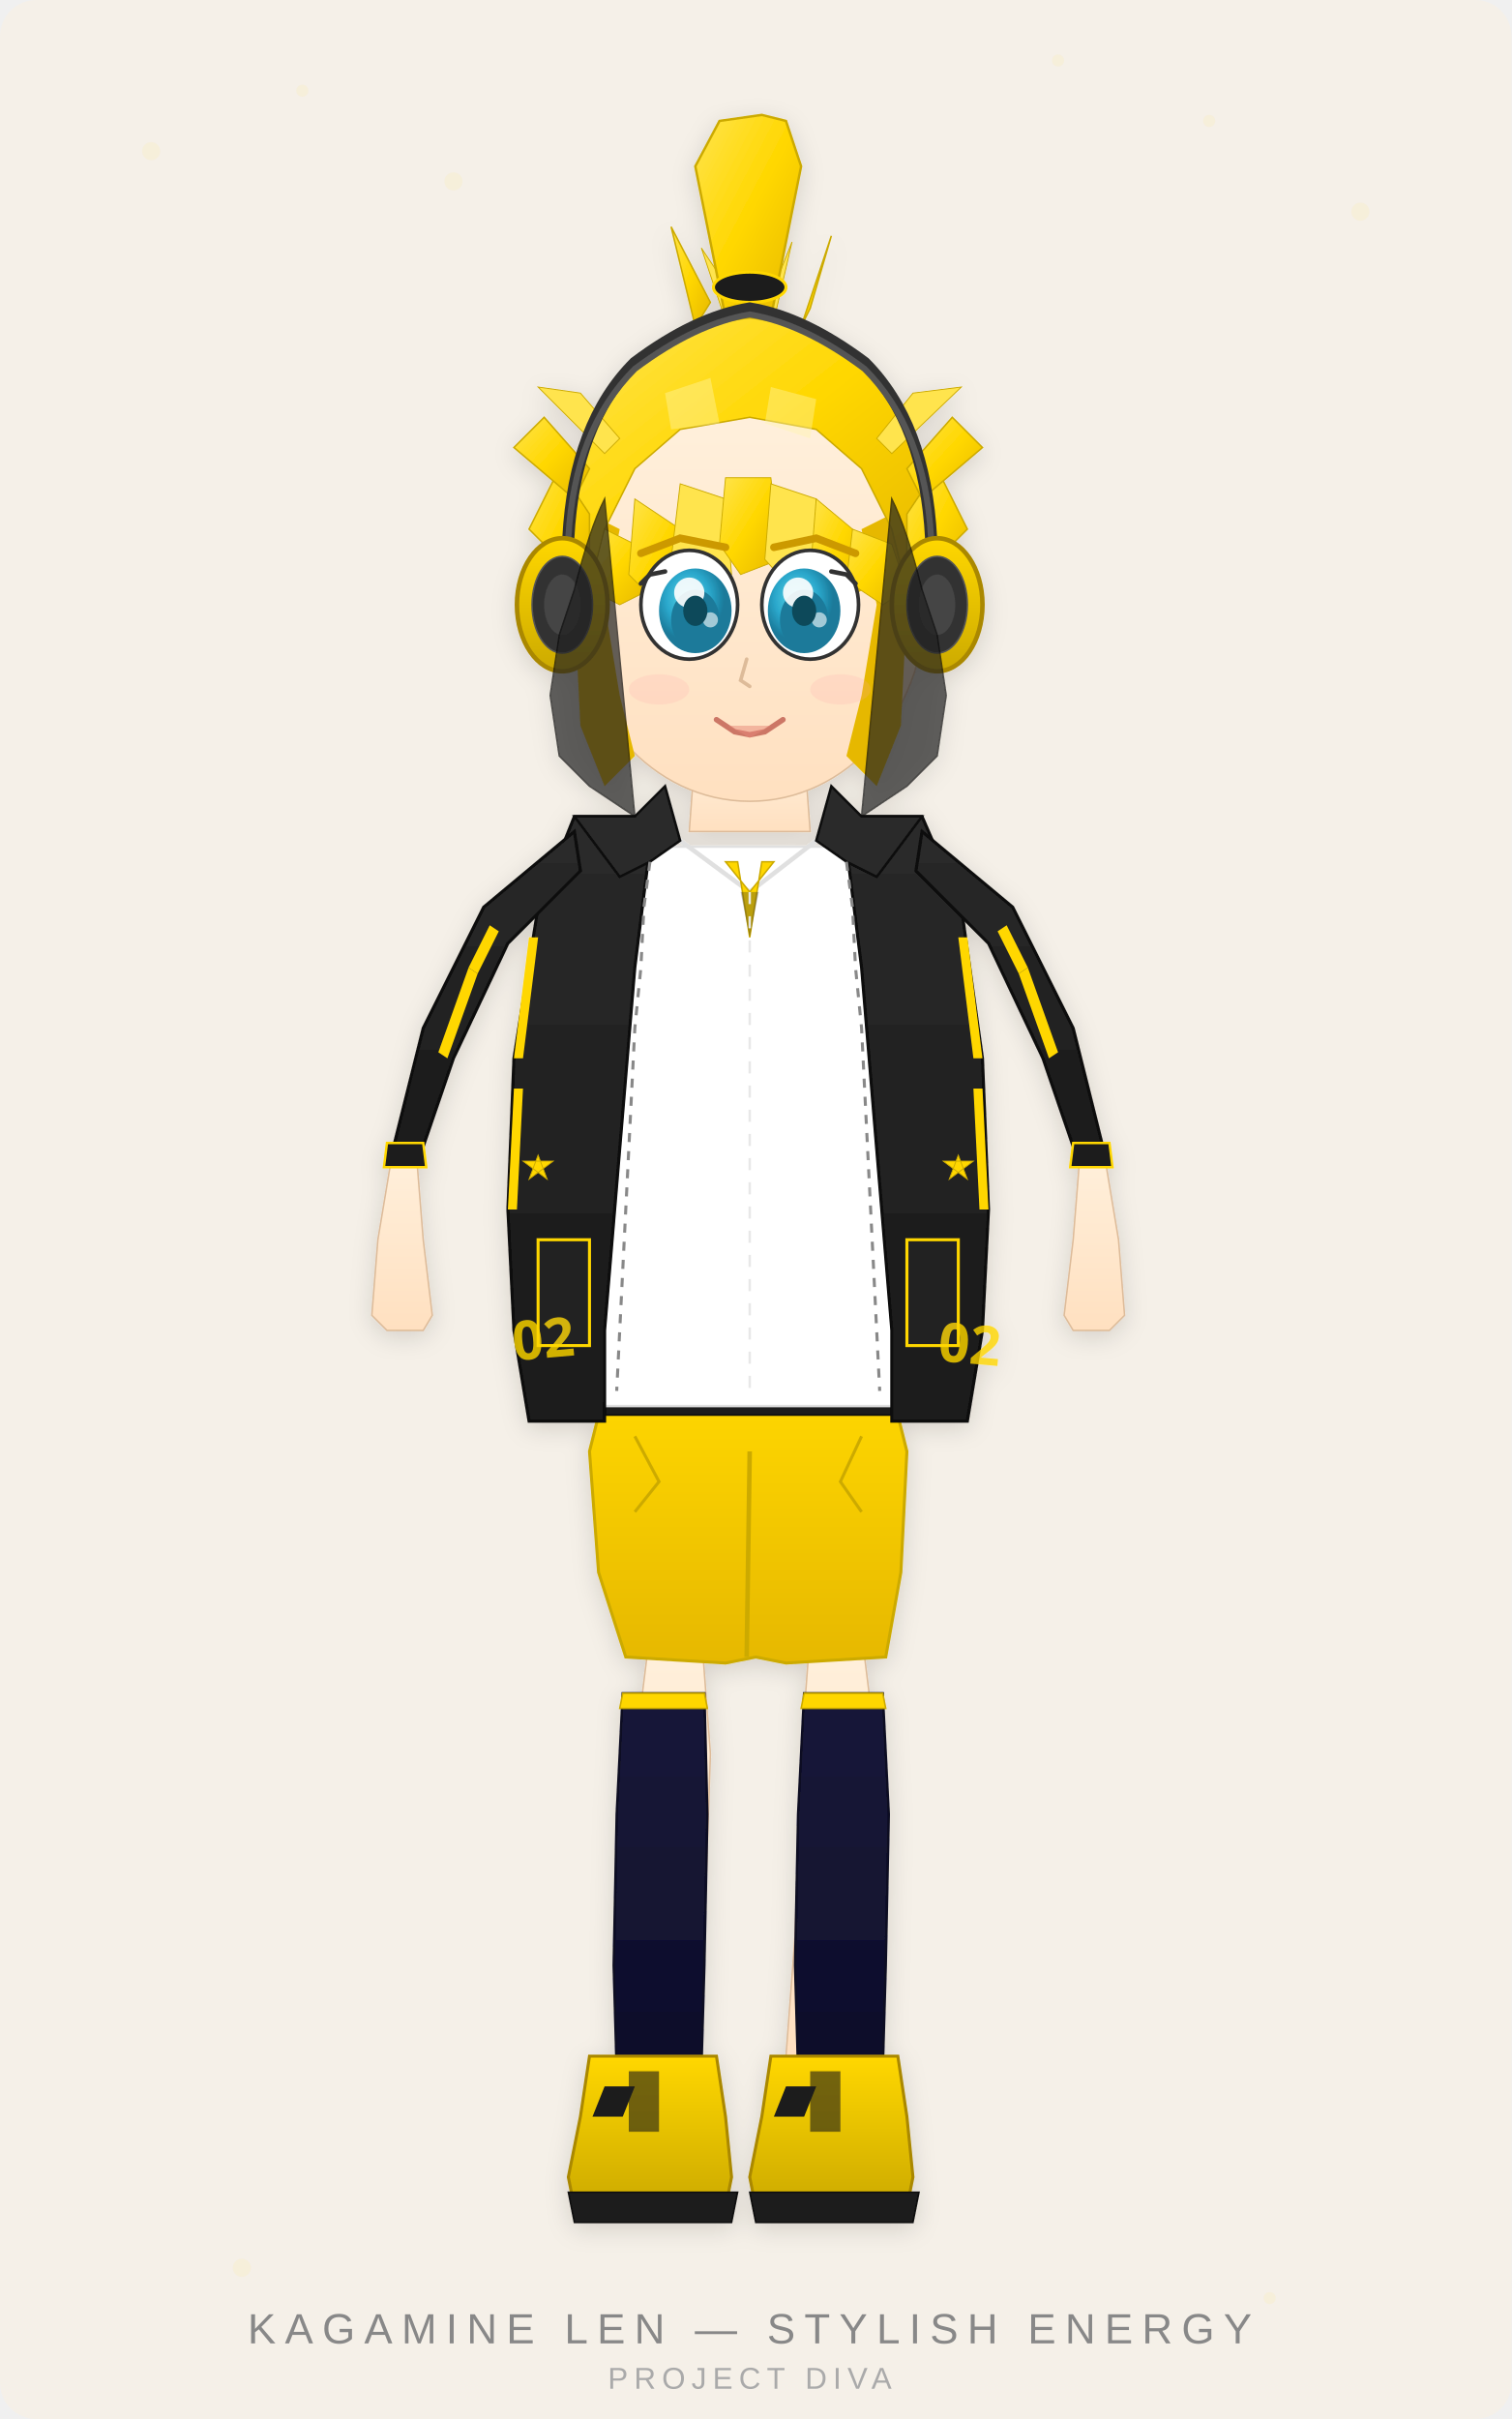
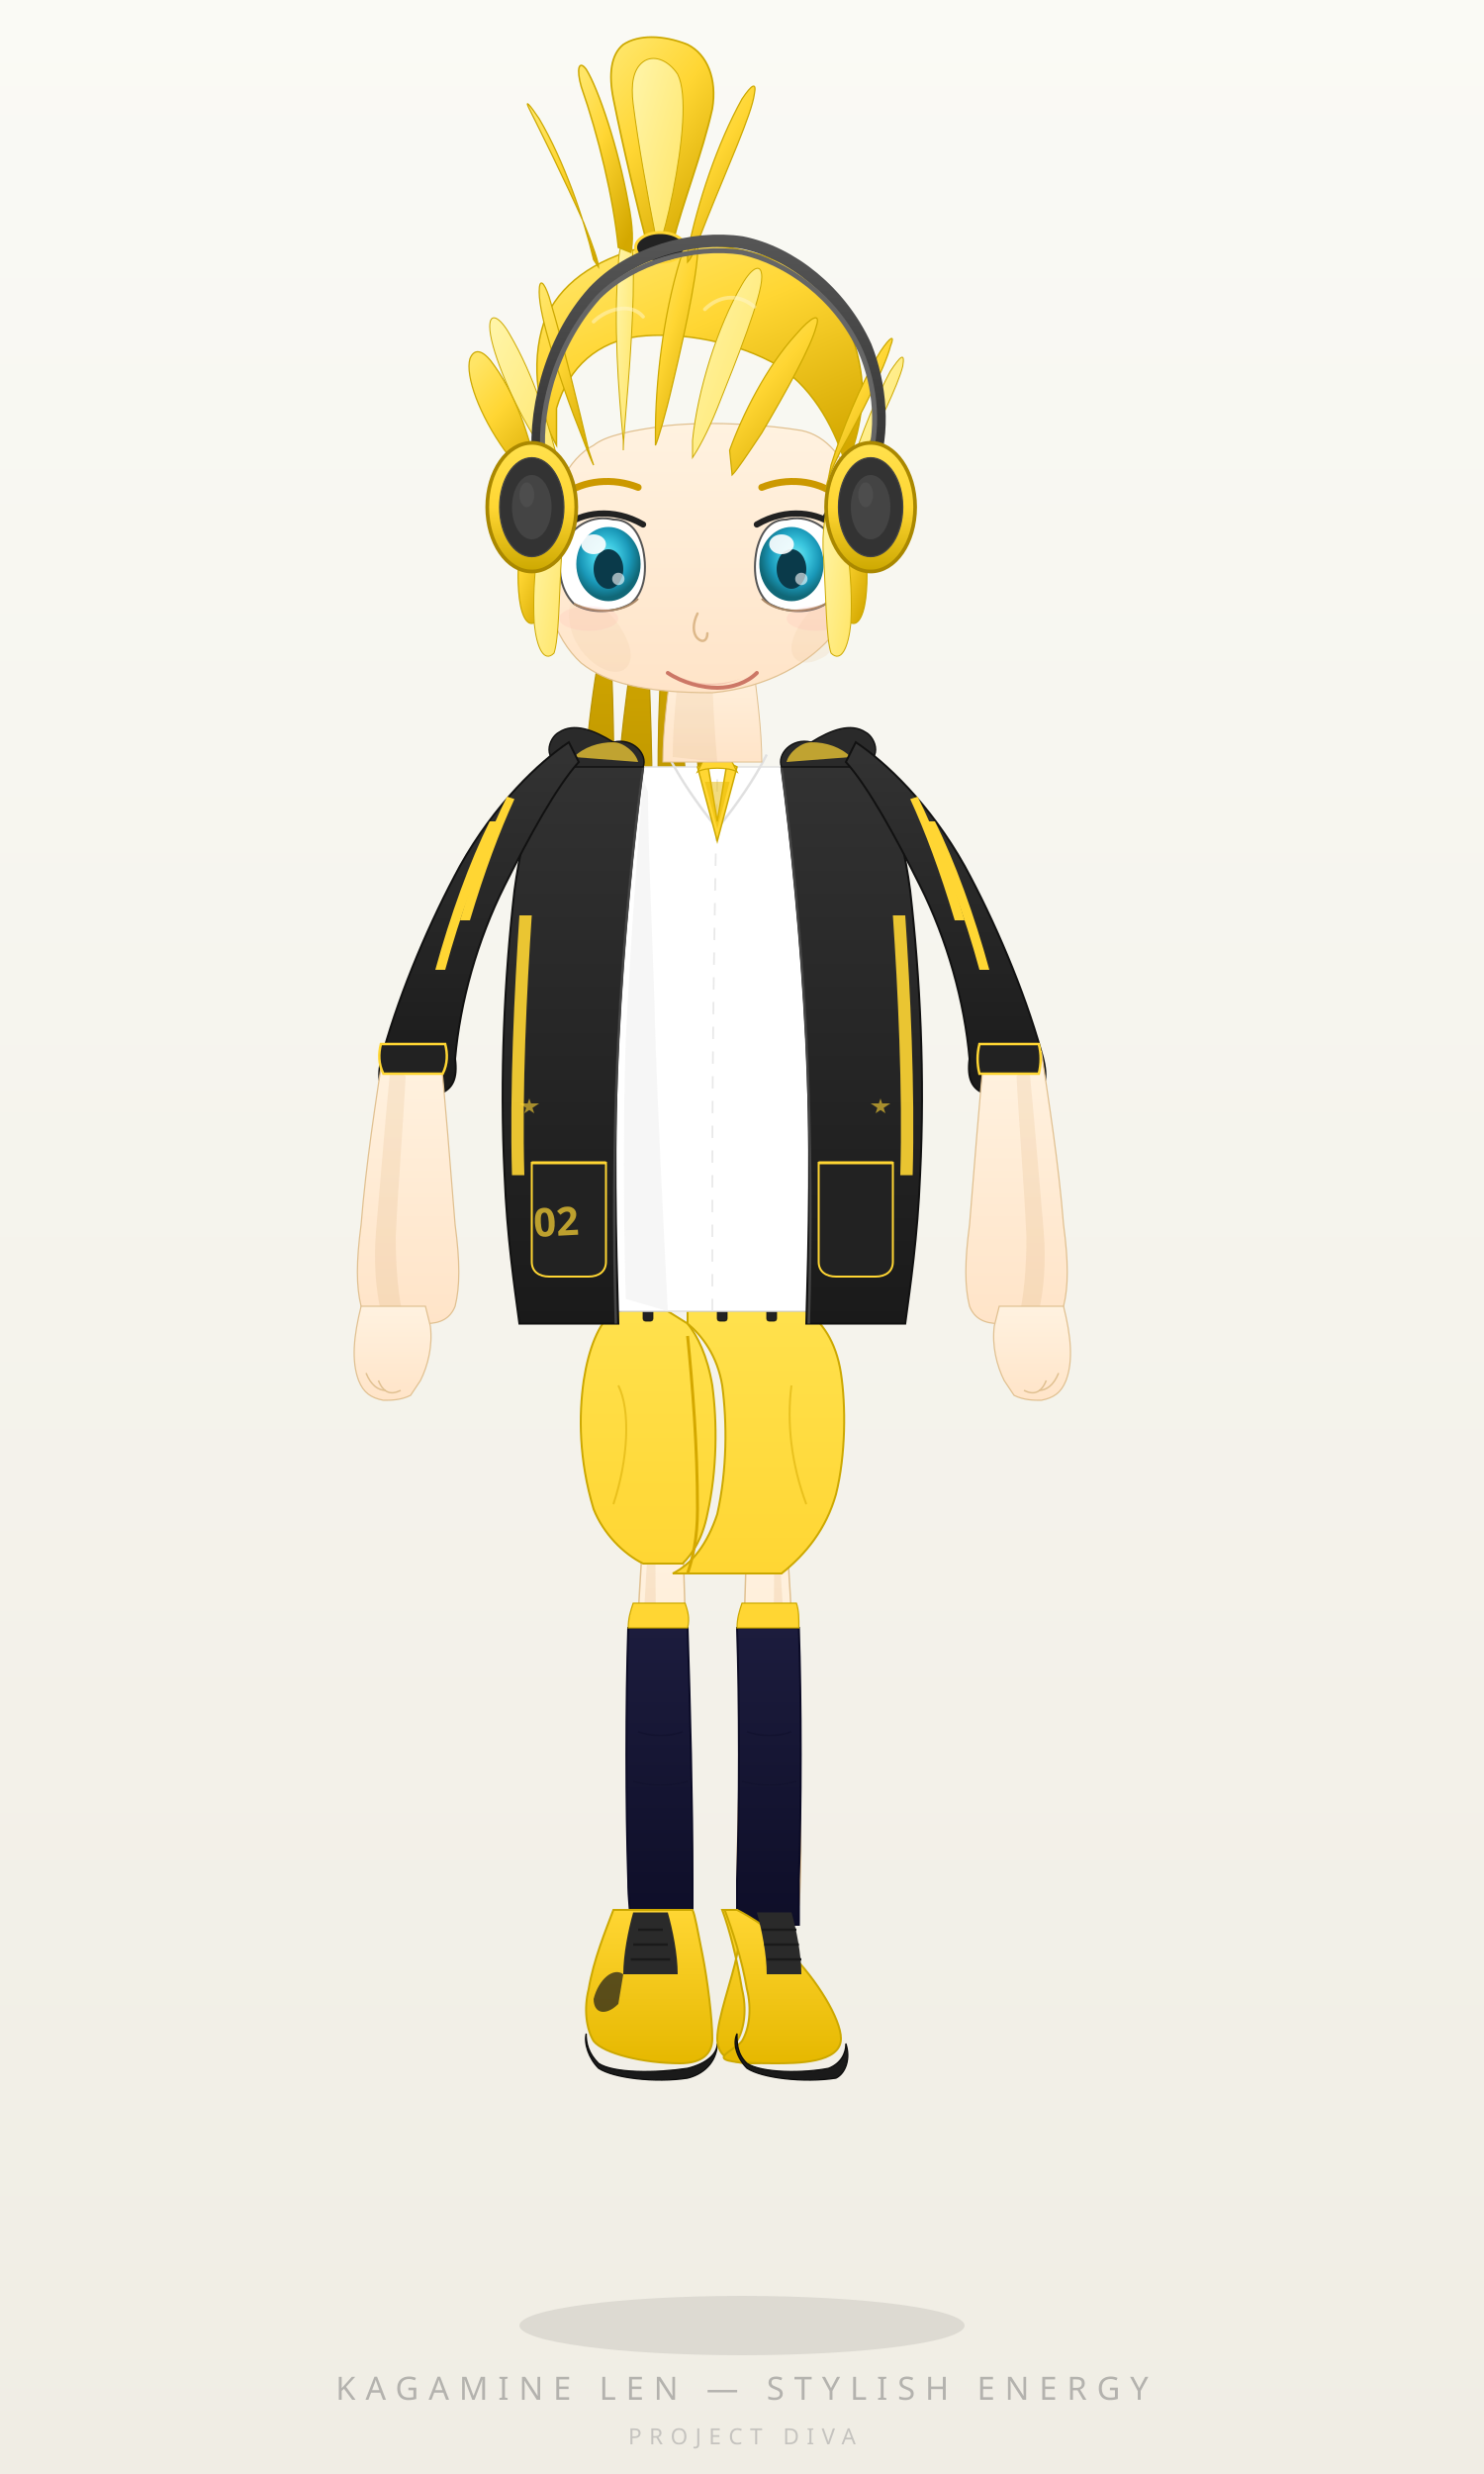
- <svg xmlns="http://www.w3.org/2000/svg" viewBox="0 0 500 800" width="500" height="800">
+ <svg xmlns="http://www.w3.org/2000/svg" viewBox="0 0 600 1000" width="600" height="1000">
  <defs>
-     <linearGradient id="hairGrad" x1="0" y1="0" x2="1" y2="1">
-       <stop offset="0%" stop-color="#FFE44D" />
-       <stop offset="50%" stop-color="#FFD700" />
+     <linearGradient id="bg" x1="0" y1="0" x2="0" y2="1">
+       <stop offset="0%" stop-color="#FAFAF5" />
+       <stop offset="100%" stop-color="#F0EDE4" />
+     </linearGradient>
+     <linearGradient id="hair" x1="0.2" y1="0" x2="0.8" y2="1">
+       <stop offset="0%" stop-color="#FFE566" />
+       <stop offset="40%" stop-color="#FFD633" />
+       <stop offset="100%" stop-color="#D4A800" />
+     </linearGradient>
+     <linearGradient id="hairHighlight" x1="0" y1="0" x2="1" y2="1">
+       <stop offset="0%" stop-color="#FFF5AA" />
+       <stop offset="100%" stop-color="#FFE566" />
+     </linearGradient>
+     <linearGradient id="hairShadow" x1="0" y1="0" x2="0" y2="1">
+       <stop offset="0%" stop-color="#D4A800" />
+       <stop offset="100%" stop-color="#B89200" />
+     </linearGradient>
+     <linearGradient id="skin" x1="0" y1="0" x2="0" y2="1">
+       <stop offset="0%" stop-color="#FFF2E0" />
+       <stop offset="100%" stop-color="#FFE4C8" />
+     </linearGradient>
+     <linearGradient id="skinShadow" x1="0" y1="0" x2="0" y2="1">
+       <stop offset="0%" stop-color="#F0D0AA" />
+       <stop offset="100%" stop-color="#E8C49A" />
+     </linearGradient>
+     <linearGradient id="jacket" x1="0" y1="0" x2="0" y2="1">
+       <stop offset="0%" stop-color="#333333" />
+       <stop offset="100%" stop-color="#1A1A1A" />
+     </linearGradient>
+     <linearGradient id="jacketHL" x1="0" y1="0" x2="1" y2="0">
+       <stop offset="0%" stop-color="#444" />
+       <stop offset="100%" stop-color="#2A2A2A" />
+     </linearGradient>
+     <linearGradient id="yellow" x1="0" y1="0" x2="0" y2="1">
+       <stop offset="0%" stop-color="#FFD633" />
      <stop offset="100%" stop-color="#E6B800" />
    </linearGradient>
-     <linearGradient id="skinGrad" x1="0" y1="0" x2="0" y2="1">
-       <stop offset="0%" stop-color="#FFF0DC" />
-       <stop offset="100%" stop-color="#FFE0C0" />
-     </linearGradient>
-     <linearGradient id="hoodieGrad" x1="0" y1="0" x2="0" y2="1">
-       <stop offset="0%" stop-color="#2A2A2A" />
-       <stop offset="100%" stop-color="#1A1A1A" />
-     </linearGradient>
-     <linearGradient id="shortsGrad" x1="0" y1="0" x2="0" y2="1">
-       <stop offset="0%" stop-color="#FFD700" />
-       <stop offset="100%" stop-color="#E6B800" />
-     </linearGradient>
-     <linearGradient id="sockGrad" x1="0" y1="0" x2="0" y2="1">
-       <stop offset="0%" stop-color="#1A1A3A" />
-       <stop offset="100%" stop-color="#0D0D2A" />
-     </linearGradient>
-     <linearGradient id="shoeGrad" x1="0" y1="0" x2="0" y2="1">
-       <stop offset="0%" stop-color="#FFD700" />
-       <stop offset="100%" stop-color="#CCAA00" />
-     </linearGradient>
-     <radialGradient id="eyeGrad" cx="0.4" cy="0.35">
-       <stop offset="0%" stop-color="#5BD8E8" />
-       <stop offset="60%" stop-color="#2BA8CC" />
-       <stop offset="100%" stop-color="#1A7A9A" />
+     <linearGradient id="yellowBright" x1="0" y1="0" x2="0" y2="1">
+       <stop offset="0%" stop-color="#FFE14D" />
+       <stop offset="100%" stop-color="#FFD633" />
+     </linearGradient>
+     <linearGradient id="sock" x1="0" y1="0" x2="0" y2="1">
+       <stop offset="0%" stop-color="#1C1C3D" />
+       <stop offset="100%" stop-color="#0E0E28" />
+     </linearGradient>
+     <radialGradient id="irisL" cx="0.45" cy="0.4" r="0.55">
+       <stop offset="0%" stop-color="#7DE8F0" />
+       <stop offset="35%" stop-color="#3CC8E0" />
+       <stop offset="70%" stop-color="#1A98B8" />
+       <stop offset="100%" stop-color="#106878" />
    </radialGradient>
-     <linearGradient id="headphoneGrad" x1="0" y1="0" x2="0" y2="1">
-       <stop offset="0%" stop-color="#FFD700" />
-       <stop offset="100%" stop-color="#CCAA00" />
-     </linearGradient>
-     <filter id="shadow" x="-5%" y="-5%" width="110%" height="110%">
-       <feDropShadow dx="2" dy="3" stdDeviation="2" flood-color="#00000033" />
-     </filter>
-     <filter id="softShadow" x="-10%" y="-10%" width="120%" height="120%">
-       <feDropShadow dx="0" dy="2" stdDeviation="4" flood-color="#00000022" />
+     <radialGradient id="irisR" cx="0.55" cy="0.4" r="0.55">
+       <stop offset="0%" stop-color="#7DE8F0" />
+       <stop offset="35%" stop-color="#3CC8E0" />
+       <stop offset="70%" stop-color="#1A98B8" />
+       <stop offset="100%" stop-color="#106878" />
+     </radialGradient>
+     <linearGradient id="hpBand" x1="0" y1="0" x2="0" y2="1">
+       <stop offset="0%" stop-color="#555" />
+       <stop offset="100%" stop-color="#333" />
+     </linearGradient>
+     <linearGradient id="hpCup" x1="0" y1="0" x2="0" y2="1">
+       <stop offset="0%" stop-color="#FFE14D" />
+       <stop offset="50%" stop-color="#FFD633" />
+       <stop offset="100%" stop-color="#CCA800" />
+     </linearGradient>
+     <clipPath id="bodyClip">
+       <rect x="100" y="40" width="400" height="920" />
+     </clipPath>
+     <filter id="softGlow">
+       <feGaussianBlur stdDeviation="1.5" result="blur" />
+       <feComposite in="SourceGraphic" in2="blur" operator="over" />
    </filter>
  </defs>
-   <rect width="500" height="800" fill="#F5F0E8" rx="12" />
-   <g opacity="0.06">
-     <circle cx="50" cy="50" r="3" fill="#FFD700" />
-     <circle cx="100" cy="30" r="2" fill="#FFD700" />
-     <circle cx="150" cy="60" r="3" fill="#FFD700" />
-     <circle cx="400" cy="40" r="2" fill="#FFD700" />
-     <circle cx="450" cy="70" r="3" fill="#FFD700" />
-     <circle cx="350" cy="20" r="2" fill="#FFD700" />
-     <circle cx="80" cy="750" r="3" fill="#FFD700" />
-     <circle cx="420" cy="760" r="2" fill="#FFD700" />
+   <rect width="600" height="1000" fill="url(#bg)" />
+   <g id="character">
+     <ellipse cx="300" cy="940" rx="90" ry="12" fill="#00000015" />
+     <g id="backHair">
+       <path d="M258 248 C255 270, 248 310, 250 340 C252 350, 258 352, 262 345 C265 330, 263 290, 262 260Z" fill="url(#hairShadow)" stroke="#B89200" stroke-width="0.5" />
+       <path d="M270 245 C272 270, 278 305, 278 335 C278 345, 272 348, 268 340 C265 325, 266 285, 268 258Z" fill="url(#hairShadow)" stroke="#B89200" stroke-width="0.5" />
+       <path d="M282 248 C285 268, 292 300, 295 328 C296 338, 290 342, 286 335 C282 320, 280 285, 280 260Z" fill="url(#hairShadow)" stroke="#B89200" stroke-width="0.5" />
+       <path d="M245 250 C240 275, 235 308, 237 332 C238 340, 244 342, 247 336 C249 322, 248 288, 247 262Z" fill="url(#hairShadow)" stroke="#B89200" stroke-width="0.5" />
+     </g>
+     <path d="M260 620 C258 650, 256 690, 255 720 C254 740, 254 758, 255 770 L280 770 C280 758, 280 740, 279 720 C278 690, 277 650, 276 620Z" fill="url(#skin)" stroke="#E0C090" stroke-width="0.6" />
+     <path d="M262 625 C260 655, 258 695, 258 730 C258 742, 258 750, 259 760 L268 760 C267 748, 266 738, 266 725 C266 690, 265 655, 265 630Z" fill="url(#skinShadow)" opacity="0.4" />
+     <path d="M318 620 C320 650, 322 690, 323 720 C324 740, 324 758, 323 770 L298 770 C298 758, 298 740, 299 720 C300 690, 301 650, 302 620Z" fill="url(#skin)" stroke="#E0C090" stroke-width="0.6" />
+     <path d="M315 625 C317 655, 319 695, 320 730 C320 742, 320 750, 319 760 L310 760 C311 748, 312 738, 312 725 C312 690, 313 655, 313 630Z" fill="url(#skinShadow)" opacity="0.4" />
+     <path d="M254 658 C253 688, 253 730, 254 760 C254 768, 255 774, 255 778 L280 778 C280 774, 280 768, 280 760 C280 730, 279 688, 278 658Z" fill="url(#sock)" stroke="#0A0A25" stroke-width="0.8" />
+     <path d="M254 658 C254 654, 255 651, 256 648 L277 648 C278 651, 279 654, 278 658Z" fill="#FFD633" stroke="#CCA800" stroke-width="0.5" />
+     <path d="M258 700 Q267 703, 276 700" stroke="#0A0A25" stroke-width="0.6" fill="none" opacity="0.4" />
+     <path d="M256 720 Q267 723, 278 720" stroke="#0A0A25" stroke-width="0.5" fill="none" opacity="0.3" />
+     <path d="M298 658 C299 688, 299 730, 298 760 C298 768, 298 774, 298 778 L323 778 C323 774, 323 768, 323 760 C324 730, 324 688, 323 658Z" fill="url(#sock)" stroke="#0A0A25" stroke-width="0.8" />
+     <path d="M298 658 C298 654, 299 651, 300 648 L322 648 C323 651, 323 654, 323 658Z" fill="#FFD633" stroke="#CCA800" stroke-width="0.5" />
+     <path d="M302 700 Q311 703, 320 700" stroke="#0A0A25" stroke-width="0.6" fill="none" opacity="0.4" />
+     <path d="M300 720 Q311 723, 322 720" stroke="#0A0A25" stroke-width="0.5" fill="none" opacity="0.3" />
+     <g id="leftShoe">
+       <path d="M248 772 C245 780, 240 792, 238 804 C236 812, 237 820, 240 825 C244 830, 260 834, 275 834 C284 834, 288 830, 288 824 C288 816, 286 800, 284 790 C282 780, 281 774, 280 772Z" fill="url(#yellow)" stroke="#CCA800" stroke-width="0.8" />
+       <path d="M237 822 C236 826, 238 832, 242 836 C248 840, 265 842, 278 840 C286 838, 290 832, 290 826 C290 830, 286 834, 278 836 C265 838, 248 838, 242 834 C238 830, 237 826, 237 822Z" fill="#1A1A1A" stroke="#0A0A0A" stroke-width="0.5" />
+       <path d="M256 773 C254 780, 252 790, 252 798 L274 798 C274 790, 272 780, 270 773Z" fill="#2A2A2A" />
+       <path d="M258 780 L268 780 M256 786 L270 786 M255 792 L271 792" stroke="#1A1A1A" stroke-width="1" fill="none" />
+       <path d="M240 808 C242 800, 248 795, 252 798 L250 810 C245 815, 240 814, 240 808Z" fill="#1A1A1A" opacity="0.7" />
+     </g>
+     <g id="rightShoe">
+       <path d="M292 772 C295 780, 298 792, 300 804 C302 812, 301 820, 298 825 C294 830, 318 834, 303 834 C294 834, 290 830, 290 824 C290 816, 296 800, 298 790 C300 780, 299 774, 298 772Z" fill="url(#yellow)" stroke="#CCA800" stroke-width="0.8" />
+       <path d="M293 772 C296 780, 300 792, 302 804 C304 812, 303 820, 300 825 C296 830, 280 834, 313 834 C322 834, 340 834, 340 824 C340 816, 330 800, 320 790 C316 782, 302 774, 298 772Z" fill="url(#yellow)" stroke="#CCA800" stroke-width="0.8" />
+       <path d="M298 822 C296 826, 298 832, 302 836 C308 840, 325 842, 338 840 C342 838, 344 832, 342 826 C342 830, 340 834, 335 836 C325 838, 308 838, 302 834 C298 830, 298 826, 298 822Z" fill="#1A1A1A" stroke="#0A0A0A" stroke-width="0.5" />
+       <path d="M306 773 C308 780, 310 790, 310 798 L324 798 C324 790, 322 780, 320 773Z" fill="#2A2A2A" />
+       <path d="M308 780 L322 780 M309 786 L323 786 M310 792 L324 792" stroke="#1A1A1A" stroke-width="1" fill="none" />
+     </g>
+     <g id="shorts">
+       <path d="M248 530 C242 535, 238 545, 236 558 C234 572, 234 590, 240 610 C244 620, 252 628, 260 632 L276 632 C280 628, 284 622, 286 612 C290 594, 290 575, 288 560 C286 548, 282 540, 278 535 L270 530Z" fill="url(#yellowBright)" stroke="#CCA800" stroke-width="0.8" />
+       <path d="M278 535 C284 540, 290 548, 292 560 C294 575, 294 594, 290 612 C286 624, 280 632, 272 636 L316 636 C326 628, 334 618, 338 604 C342 588, 342 568, 340 555 C338 542, 332 534, 326 530L278 530Z" fill="url(#yellowBright)" stroke="#CCA800" stroke-width="0.8" />
+       <path d="M278 540 C280 560, 282 585, 282 610 C282 622, 280 630, 278 636" stroke="#D4A800" stroke-width="1.2" fill="none" />
+       <path d="M250 560 C255 570, 254 590, 248 608" stroke="#D4A800" stroke-width="0.8" fill="none" opacity="0.5" />
+       <path d="M320 560 C318 575, 320 592, 326 608" stroke="#D4A800" stroke-width="0.8" fill="none" opacity="0.5" />
+       <path d="M248 530 C258 526, 278 524, 300 524 C315 524, 325 526, 330 530 L326 530 C320 528, 310 526, 300 526 C280 526, 260 528, 250 530Z" fill="#222" stroke="#111" stroke-width="0.5" />
+       <rect x="260" y="524" width="4" height="10" rx="1" fill="#222" stroke="#111" stroke-width="0.3" />
+       <rect x="290" y="524" width="4" height="10" rx="1" fill="#222" stroke="#111" stroke-width="0.3" />
+       <rect x="310" y="524" width="4" height="10" rx="1" fill="#222" stroke="#111" stroke-width="0.3" />
+     </g>
+     <g id="innerShirt">
+       <path d="M260 310 C256 340, 252 380, 250 420 C248 450, 247 490, 248 530 L326 530 C328 490, 328 450, 326 420 C324 380, 320 340, 316 310Z" fill="white" stroke="#E0E0E0" stroke-width="0.6" />
+       <path d="M260 315 C258 340, 255 380, 253 420 C252 450, 252 490, 253 525 L270 530 C268 490, 266 450, 265 420 C264 380, 262 345, 262 320Z" fill="#F0F0F0" opacity="0.6" />
+       <path d="M290 315 C289 360, 288 420, 288 480 C288 500, 288 520, 288 530" stroke="#E8E8E8" stroke-width="0.7" fill="none" stroke-dasharray="5,5" />
+       <path d="M270 305 C275 315, 282 325, 290 335 C298 325, 305 315, 310 305" stroke="#E0E0E0" stroke-width="1" fill="none" />
+     </g>
+     <g id="tie">
+       <path d="M282 310 L290 340 L298 310 L294 308 L290 332 L286 308Z" fill="#FFD633" stroke="#CCA800" stroke-width="0.6" />
+       <path d="M285 316 L290 335 L295 316" fill="#E6B800" opacity="0.5" />
+       <path d="M284 308 C286 305, 294 305, 296 308 L298 312 C295 310, 285 310, 282 312Z" fill="#FFD633" stroke="#CCA800" stroke-width="0.5" />
+     </g>
+     <g id="jacketLeft">
+       <path d="M230 300 C220 310, 212 330, 208 360 C204 395, 202 435, 204 475 C205 500, 208 520, 210 535 L250 535 C249 500, 248 460, 250 420 C252 380, 256 340, 260 310 L248 300Z" fill="url(#jacket)" stroke="#111" stroke-width="0.8" />
+       <path d="M260 310 C256 340, 252 380, 250 420 C248 460, 248 500, 249 535" stroke="#444" stroke-width="1" fill="none" />
+       <path d="M210 370 C208 400, 206 440, 207 475 L212 475 C211 440, 213 400, 215 370Z" fill="#FFD633" opacity="0.9" />
+       <path d="M215 470 L245 470 L245 510 C245 514, 242 516, 238 516 L222 516 C218 516, 215 514, 215 510Z" fill="#222" stroke="#FFD633" stroke-width="0.8" />
+       <path d="M215 470 L245 470" stroke="#FFD633" stroke-width="1.2" />
+     </g>
+     <g id="jacketRight">
+       <path d="M346 300 C356 310, 364 330, 368 360 C372 395, 374 435, 372 475 C371 500, 368 520, 366 535 L326 535 C327 500, 328 460, 326 420 C324 380, 320 340, 316 310 L328 300Z" fill="url(#jacket)" stroke="#111" stroke-width="0.8" />
+       <path d="M316 310 C320 340, 324 380, 326 420 C328 460, 328 500, 327 535" stroke="#444" stroke-width="1" fill="none" />
+       <path d="M366 370 C368 400, 370 440, 369 475 L364 475 C365 440, 363 400, 361 370Z" fill="#FFD633" opacity="0.9" />
+       <path d="M331 470 L361 470 L361 510 C361 514, 358 516, 354 516 L338 516 C334 516, 331 514, 331 510Z" fill="#222" stroke="#FFD633" stroke-width="0.8" />
+       <path d="M331 470 L361 470" stroke="#FFD633" stroke-width="1.2" />
+     </g>
+     <g id="collar">
+       <path d="M248 300 C240 295, 232 292, 226 296 C222 298, 218 308, 230 310 L260 310 C262 305, 256 298, 248 300Z" fill="#2A2A2A" stroke="#111" stroke-width="0.6" />
+       <path d="M328 300 C336 295, 344 292, 350 296 C354 298, 358 308, 346 310 L316 310 C314 305, 320 298, 328 300Z" fill="#2A2A2A" stroke="#111" stroke-width="0.6" />
+       <path d="M232 306 L258 308 C257 304, 252 300, 248 300 C242 300, 236 302, 232 306Z" fill="#FFD633" opacity="0.7" />
+       <path d="M344 306 L318 308 C319 304, 324 300, 328 300 C334 300, 340 302, 344 306Z" fill="#FFD633" opacity="0.7" />
+     </g>
+     <g id="leftArm">
+       <path d="M230 300 C218 308, 200 325, 186 350 C174 372, 162 400, 155 425 C152 435, 153 440, 158 442 L178 442 C183 440, 185 436, 184 428 C186 405, 193 380, 204 358 C214 338, 225 318, 234 308Z" fill="url(#jacket)" stroke="#111" stroke-width="0.8" />
+       <path d="M198 332 C190 348, 182 370, 176 392 L180 392 C186 370, 194 348, 202 332Z" fill="#FFD633" />
+       <path d="M205 322 C198 336, 192 352, 186 372 L190 372 C196 352, 202 336, 208 323Z" fill="#FFD633" />
+       <path d="M155 425 C152 445, 148 470, 146 495 C144 510, 144 520, 146 528 C148 533, 152 535, 158 535 L172 535 C178 535, 182 533, 184 528 C186 520, 186 510, 184 495 C182 470, 180 445, 178 425Z" fill="url(#skin)" stroke="#E0C090" stroke-width="0.5" />
+       <path d="M158 430 C156 450, 154 475, 152 498 C151 510, 152 522, 154 530 L163 532 C161 524, 160 512, 160 500 C161 478, 163 455, 164 435Z" fill="url(#skinShadow)" opacity="0.35" />
+       <path d="M154 422 C153 426, 153 430, 155 434 L179 434 C181 430, 181 426, 180 422Z" fill="#222" stroke="#FFD633" stroke-width="1" />
+       <path d="M146 528 C143 540, 142 550, 145 558 C147 563, 150 565, 155 566 C158 566, 162 566, 166 564 L170 558 C173 552, 175 544, 174 536 L172 528Z" fill="url(#skin)" stroke="#E0C090" stroke-width="0.5" />
+       <path d="M148 555 C150 560, 153 562, 156 562" stroke="#E0C090" stroke-width="0.6" fill="none" />
+       <path d="M153 558 C155 563, 158 564, 162 562" stroke="#E0C090" stroke-width="0.6" fill="none" />
+     </g>
+     <g id="rightArm">
+       <path d="M346 300 C358 308, 376 325, 390 350 C402 372, 414 400, 421 425 C424 435, 423 440, 418 442 L398 442 C393 440, 391 436, 392 428 C390 405, 383 380, 372 358 C362 338, 351 318, 342 308Z" fill="url(#jacket)" stroke="#111" stroke-width="0.8" />
+       <path d="M378 332 C386 348, 394 370, 400 392 L396 392 C390 370, 382 348, 374 332Z" fill="#FFD633" />
+       <path d="M371 322 C378 336, 384 352, 390 372 L386 372 C380 352, 374 336, 368 323Z" fill="#FFD633" />
+       <path d="M421 425 C424 445, 428 470, 430 495 C432 510, 432 520, 430 528 C428 533, 424 535, 418 535 L404 535 C398 535, 394 533, 392 528 C390 520, 390 510, 392 495 C394 470, 396 445, 398 425Z" fill="url(#skin)" stroke="#E0C090" stroke-width="0.5" />
+       <path d="M416 430 C418 450, 420 475, 422 498 C423 510, 422 522, 420 530 L412 532 C414 524, 415 512, 415 500 C414 478, 412 455, 411 435Z" fill="url(#skinShadow)" opacity="0.35" />
+       <path d="M420 422 C421 426, 421 430, 420 434 L396 434 C395 430, 395 426, 396 422Z" fill="#222" stroke="#FFD633" stroke-width="1" />
+       <path d="M430 528 C433 540, 434 550, 431 558 C429 563, 426 565, 421 566 C418 566, 414 566, 410 564 L406 558 C403 552, 401 544, 402 536 L404 528Z" fill="url(#skin)" stroke="#E0C090" stroke-width="0.5" />
+       <path d="M428 555 C426 560, 423 562, 420 562" stroke="#E0C090" stroke-width="0.6" fill="none" />
+       <path d="M423 558 C421 563, 418 564, 414 562" stroke="#E0C090" stroke-width="0.6" fill="none" />
+     </g>
+     <path d="M272 265 C270 280, 268 295, 268 308 L308 308 C308 295, 306 280, 304 265Z" fill="url(#skin)" stroke="#E0C090" stroke-width="0.4" />
+     <path d="M275 268 C273 282, 272 296, 272 306 L290 308 C289 296, 288 282, 288 270Z" fill="url(#skinShadow)" opacity="0.3" />
+     <g id="head">
+       <path d="M240 180 C230 185, 222 200, 220 220 C218 240, 224 258, 235 268 C245 276, 260 280, 288 280 C310 278, 328 268, 338 255 C348 240, 350 218, 346 200 C342 185, 334 176, 324 174 C312 172, 290 170, 270 172 C255 174, 245 176, 240 180Z" fill="url(#skin)" stroke="#E0C090" stroke-width="0.5" />
+       <path d="M232 240 C228 248, 230 260, 240 268 C248 274, 255 272, 255 265 C255 258, 248 248, 240 242Z" fill="url(#skinShadow)" opacity="0.2" />
+       <path d="M340 235 C344 245, 342 258, 334 265 C326 270, 320 268, 320 262 C320 255, 328 245, 335 240Z" fill="url(#skinShadow)" opacity="0.2" />
+     </g>
+     <g id="eyes">
+       <g id="leftEye">
+         <path d="M248 210 C240 208, 232 212, 228 220 C225 228, 226 238, 232 244 C238 248, 248 248, 255 244 C260 240, 262 232, 260 222 C258 214, 254 210, 248 210Z" fill="white" stroke="#555" stroke-width="0.8" />
+         <path d="M228 213 C235 207, 248 205, 260 212" stroke="#222" stroke-width="2.5" fill="none" stroke-linecap="round" />
+         <path d="M228 213 C225 208, 223 204, 220 202" stroke="#222" stroke-width="1.5" fill="none" stroke-linecap="round" />
+         <path d="M233 209 C231 205, 229 202, 226 200" stroke="#222" stroke-width="1" fill="none" stroke-linecap="round" />
+         <ellipse cx="246" cy="228" rx="13" ry="15" fill="url(#irisL)" />
+         <ellipse cx="246" cy="230" rx="6" ry="8" fill="#0A3A4A" />
+         <ellipse cx="240" cy="220" rx="5" ry="4" fill="white" opacity="0.9" />
+         <circle cx="250" cy="234" r="2.5" fill="white" opacity="0.6" />
+         <path d="M232 244 C240 248, 252 248, 258 242" stroke="#AA8866" stroke-width="0.8" fill="none" />
+       </g>
+       <g id="rightEye">
+         <path d="M318 210 C326 208, 334 212, 338 220 C341 228, 340 238, 334 244 C328 248, 318 248, 311 244 C306 240, 304 232, 306 222 C308 214, 312 210, 318 210Z" fill="white" stroke="#555" stroke-width="0.8" />
+         <path d="M338 213 C331 207, 318 205, 306 212" stroke="#222" stroke-width="2.5" fill="none" stroke-linecap="round" />
+         <path d="M338 213 C341 208, 343 204, 346 202" stroke="#222" stroke-width="1.5" fill="none" stroke-linecap="round" />
+         <path d="M333 209 C335 205, 337 202, 340 200" stroke="#222" stroke-width="1" fill="none" stroke-linecap="round" />
+         <ellipse cx="320" cy="228" rx="13" ry="15" fill="url(#irisR)" />
+         <ellipse cx="320" cy="230" rx="6" ry="8" fill="#0A3A4A" />
+         <ellipse cx="316" cy="220" rx="5" ry="4" fill="white" opacity="0.9" />
+         <circle cx="324" cy="234" r="2.5" fill="white" opacity="0.6" />
+         <path d="M334 244 C326 248, 314 248, 308 242" stroke="#AA8866" stroke-width="0.8" fill="none" />
+       </g>
+       <path d="M228 200 C236 194, 248 193, 258 197" stroke="#CC9900" stroke-width="2.8" fill="none" stroke-linecap="round" />
+       <path d="M338 200 C330 194, 318 193, 308 197" stroke="#CC9900" stroke-width="2.8" fill="none" stroke-linecap="round" />
+     </g>
+     <path d="M282 248 C280 252, 280 256, 282 258 C284 260, 286 259, 286 256" stroke="#DDB88A" stroke-width="1" fill="none" stroke-linecap="round" />
+     <g id="mouth">
+       <path d="M270 272 C276 276, 284 278, 290 278 C296 278, 302 276, 306 272" stroke="#CC7766" stroke-width="1.6" fill="none" stroke-linecap="round" />
+       <path d="M276 274 C282 278, 292 278, 300 274 C296 276, 284 278, 276 274Z" fill="#E8A090" opacity="0.4" />
+     </g>
+     <ellipse cx="238" cy="250" rx="12" ry="5" fill="#FFAAAA" opacity="0.15" />
+     <ellipse cx="330" cy="250" rx="12" ry="5" fill="#FFAAAA" opacity="0.15" />
+     <g id="frontHair">
+       <path d="M225 180 C218 168, 214 148, 220 130 C226 115, 240 105, 260 100 C275 97, 300 98, 320 108 C335 115, 345 130, 348 150 C350 162, 347 178, 342 188 C338 175, 330 158, 315 148 C298 138, 275 134, 258 136 C242 138, 230 148, 225 165Z" fill="url(#hair)" stroke="#CCA800" stroke-width="0.6" />
+       <path d="M218 195 C215 180, 210 162, 200 148 C196 142, 192 140, 190 145 C188 152, 194 168, 204 182 C210 190, 216 195, 220 198Z" fill="url(#hair)" stroke="#CCA800" stroke-width="0.5" />
+       <path d="M226 188 C222 172, 216 152, 206 135 C202 128, 198 126, 198 132 C198 140, 206 160, 215 175 C220 182, 224 188, 228 192Z" fill="url(#hairHighlight)" stroke="#CCA800" stroke-width="0.4" />
+       <path d="M238 182 C234 165, 228 140, 222 120 C220 114, 218 112, 218 118 C218 128, 226 152, 232 168 C236 178, 238 184, 240 188Z" fill="url(#hair)" stroke="#CCA800" stroke-width="0.5" />
+       <path d="M252 178 C250 158, 248 130, 250 108 C250 100, 252 95, 255 98 C257 104, 256 130, 254 155 C253 168, 252 178, 252 182Z" fill="url(#hairHighlight)" stroke="#CCA800" stroke-width="0.4" />
+       <path d="M265 175 C265 155, 268 128, 275 105 C277 98, 280 94, 282 98 C283 105, 278 130, 272 155 C269 168, 266 178, 265 180Z" fill="url(#hair)" stroke="#CCA800" stroke-width="0.5" />
+       <path d="M280 178 C282 158, 290 132, 300 115 C304 108, 308 106, 308 112 C308 120, 298 145, 290 165 C286 175, 282 182, 280 185Z" fill="url(#hairHighlight)" stroke="#CCA800" stroke-width="0.4" />
+       <path d="M295 182 C300 168, 310 148, 322 135 C328 128, 332 126, 330 132 C328 140, 318 158, 308 175 C302 184, 298 190, 296 192Z" fill="url(#hair)" stroke="#CCA800" stroke-width="0.5" />
+       <path d="M336 188 C340 175, 348 155, 356 142 C360 136, 362 135, 360 140 C358 148, 348 168, 340 182 C336 190, 334 195, 334 198Z" fill="url(#hair)" stroke="#CCA800" stroke-width="0.5" />
+       <path d="M342 195 C346 182, 352 165, 360 150 C364 144, 366 142, 365 148 C363 156, 355 172, 348 186 C344 192, 342 196, 342 198Z" fill="url(#hairHighlight)" stroke="#CCA800" stroke-width="0.4" />
+       <path d="M250 100 C248 80, 242 55, 235 35 C233 28, 234 24, 237 28 C242 36, 250 60, 254 82 C256 92, 256 98, 255 102Z" fill="url(#hair)" stroke="#CCA800" stroke-width="0.6" />
+       <path d="M265 98 C266 75, 270 48, 278 28 C280 22, 283 20, 284 25 C285 32, 278 58, 272 80 C269 92, 266 98, 265 100Z" fill="url(#hairHighlight)" stroke="#CCA800" stroke-width="0.5" />
+       <path d="M278 102 C282 82, 290 58, 300 40 C304 34, 306 33, 305 38 C304 46, 294 68, 286 88 C282 98, 280 104, 278 106Z" fill="url(#hair)" stroke="#CCA800" stroke-width="0.5" />
+       <path d="M240 105 C236 88, 228 65, 218 48 C214 42, 212 40, 214 44 C218 52, 228 72, 236 90 C240 100, 242 106, 242 108Z" fill="url(#hair)" stroke="#CCA800" stroke-width="0.5" />
+       <path d="M218 198 C212 210, 208 225, 210 242 C211 250, 214 255, 218 250 C220 242, 220 228, 222 215 C223 208, 222 200, 220 198Z" fill="url(#hair)" stroke="#CCA800" stroke-width="0.5" />
+       <path d="M222 200 C218 215, 215 232, 216 252 C217 262, 220 268, 224 264 C226 258, 226 242, 227 225 C228 215, 226 205, 224 200Z" fill="url(#hairHighlight)" stroke="#CCA800" stroke-width="0.4" />
+       <path d="M342 198 C348 210, 352 225, 350 242 C349 250, 346 255, 342 250 C340 242, 340 228, 338 215 C337 208, 338 200, 340 198Z" fill="url(#hair)" stroke="#CCA800" stroke-width="0.5" />
+       <path d="M338 200 C342 215, 345 232, 344 252 C343 262, 340 268, 336 264 C334 258, 334 242, 333 225 C332 215, 334 205, 336 200Z" fill="url(#hairHighlight)" stroke="#CCA800" stroke-width="0.4" />
+       <path d="M240 130 C245 125, 255 122, 260 128" stroke="#FFF5CC" stroke-width="1.5" fill="none" opacity="0.5" stroke-linecap="round" />
+       <path d="M285 125 C290 120, 298 118, 305 124" stroke="#FFF5CC" stroke-width="1.5" fill="none" opacity="0.5" stroke-linecap="round" />
+     </g>
+     <g id="ponytail">
+       <path d="M262 100 C258 85, 252 60, 248 40 C246 30, 247 22, 252 18 C258 14, 268 14, 278 18 C286 22, 290 32, 288 44 C284 62, 276 82, 272 98Z" fill="url(#hair)" stroke="#CCA800" stroke-width="0.7" />
+       <path d="M265 95 C262 80, 258 58, 256 42 C255 34, 256 28, 260 25 C264 22, 270 24, 274 30 C278 38, 276 58, 272 78 C270 88, 268 95, 267 98Z" fill="url(#hairHighlight)" stroke="#CCA800" stroke-width="0.4" />
+       <ellipse cx="267" cy="100" rx="10" ry="6" fill="#222" stroke="#FFD633" stroke-width="1.2" />
+     </g>
+     <g id="headphones">
+       <path d="M218 190 C215 168, 222 138, 240 118 C255 102, 280 95, 300 98 C320 102, 340 118, 350 140 C356 155, 358 175, 352 190" stroke="url(#hpBand)" stroke-width="5" fill="none" stroke-linecap="round" />
+       <path d="M220 188 C217 168, 224 140, 242 120 C256 106, 280 99, 300 102 C318 106, 338 120, 348 142 C354 156, 356 174, 350 190" stroke="#666" stroke-width="2" fill="none" stroke-linecap="round" />
+       <ellipse cx="215" cy="205" rx="18" ry="26" fill="url(#hpCup)" stroke="#AA8800" stroke-width="1.5" />
+       <ellipse cx="215" cy="205" rx="13" ry="20" fill="#333" stroke="#444" stroke-width="0.5" />
+       <ellipse cx="215" cy="205" rx="8" ry="13" fill="#444" />
+       <ellipse cx="213" cy="200" rx="3" ry="5" fill="#555" opacity="0.5" />
+       <ellipse cx="352" cy="205" rx="18" ry="26" fill="url(#hpCup)" stroke="#AA8800" stroke-width="1.5" />
+       <ellipse cx="352" cy="205" rx="13" ry="20" fill="#333" stroke="#444" stroke-width="0.5" />
+       <ellipse cx="352" cy="205" rx="8" ry="13" fill="#444" />
+       <ellipse cx="350" cy="200" rx="3" ry="5" fill="#555" opacity="0.5" />
+     </g>
+     <text x="216" y="500" font-family="'Arial Black', 'Impact', sans-serif" font-size="16" font-weight="900" fill="#FFD633" opacity="0.7" transform="rotate(-3, 216, 500)">02</text>
+     <polygon points="212,450 214,444 216,450 210,446 218,446" fill="#FFD633" stroke="none" opacity="0.6" />
+     <polygon points="358,450 356,444 354,450 360,446 352,446" fill="#FFD633" stroke="none" opacity="0.6" />
  </g>
-   <g filter="url(#softShadow)">
-     <path d="M215 540 L210 580 L208 640 L205 680 L230 680 L233 640 L235 580 L232 540 Z" fill="url(#skinGrad)" stroke="#DDBB99" stroke-width="0.5" />
-     <path d="M268 540 L265 580 L263 640 L260 680 L285 680 L288 640 L290 580 L285 540 Z" fill="url(#skinGrad)" stroke="#DDBB99" stroke-width="0.5" />
-     <path d="M206 560 L204 600 L203 650 L204 685 L232 685 L233 650 L234 600 L233 560 Z" fill="url(#sockGrad)" stroke="#0A0A20" stroke-width="0.8" />
-     <path d="M206 560 L233 560 L234 565 L205 565 Z" fill="#FFD700" stroke="#CCAA00" stroke-width="0.5" />
-     <path d="M266 560 L264 600 L263 650 L264 685 L292 685 L293 650 L294 600 L292 560 Z" fill="url(#sockGrad)" stroke="#0A0A20" stroke-width="0.8" />
-     <path d="M266 560 L292 560 L293 565 L265 565 Z" fill="#FFD700" stroke="#CCAA00" stroke-width="0.5" />
-     <path d="M195 680 L192 700 L188 720 L190 730 L240 730 L242 720 L240 700 L237 680 Z" fill="url(#shoeGrad)" stroke="#AA8800" stroke-width="1" />
-     <path d="M188 725 L190 735 L242 735 L244 725 Z" fill="#1A1A1A" stroke="#0A0A0A" stroke-width="0.5" />
-     <path d="M196 700 L200 690 L210 690 L206 700 Z" fill="#1A1A1A" />
-     <path d="M208 685 L218 685 L218 705 L208 705 Z" fill="#1A1A1A" opacity="0.6" rx="2" />
-     <path d="M255 680 L252 700 L248 720 L250 730 L300 730 L302 720 L300 700 L297 680 Z" fill="url(#shoeGrad)" stroke="#AA8800" stroke-width="1" />
-     <path d="M248 725 L250 735 L302 735 L304 725 Z" fill="#1A1A1A" stroke="#0A0A0A" stroke-width="0.5" />
-     <path d="M256 700 L260 690 L270 690 L266 700 Z" fill="#1A1A1A" />
-     <path d="M268 685 L278 685 L278 705 L268 705 Z" fill="#1A1A1A" opacity="0.6" rx="2" />
-     <path d="M200 460 L195 480 L198 520 L207 548 L240 550 L250 548 L260 550 L293 548 L298 520 L300 480 L295 460 Z" fill="url(#shortsGrad)" stroke="#CCAA00" stroke-width="1" />
-     <path d="M248 480 L247 548" stroke="#CCAA00" stroke-width="1.5" fill="none" />
-     <path d="M210 475 L218 490 L210 500" stroke="#CCAA00" stroke-width="1" fill="none" />
-     <path d="M285 475 L278 490 L285 500" stroke="#CCAA00" stroke-width="1" fill="none" />
-     <path d="M200 460 L295 460 L297 468 L198 468 Z" fill="#1A1A1A" stroke="#0A0A0A" stroke-width="0.5" />
-     <path d="M215 280 L210 320 L205 380 L200 440 L200 465 L295 465 L295 440 L290 380 L285 320 L280 280 Z" fill="#FFFFFF" stroke="#E0E0E0" stroke-width="0.8" />
-     <path d="M225 278 L248 295 L270 278" stroke="#E0E0E0" stroke-width="1.5" fill="none" />
-     <path d="M240 285 L248 295 L256 285 L252 285 L248 310 L244 285 Z" fill="#FFD700" stroke="#CCAA00" stroke-width="0.5" />
-     <path d="M245 295 L248 310 L251 295 Z" fill="#1A1A1A" opacity="0.3" />
-     <path d="M248 295 L248 460" stroke="#E8E8E8" stroke-width="0.8" fill="none" stroke-dasharray="4,4" />
-     <path d="M190 270 L178 300 L170 350 L168 400 L170 440 L175 470 L200 470 L200 440 L205 380 L210 320 L215 280 L210 270 Z" fill="url(#hoodieGrad)" stroke="#0A0A0A" stroke-width="1" />
-     <path d="M305 270 L318 300 L325 350 L327 400 L325 440 L320 470 L295 470 L295 440 L290 380 L285 320 L280 280 L285 270 Z" fill="url(#hoodieGrad)" stroke="#0A0A0A" stroke-width="1" />
-     <path d="M210 270 L220 260 L225 278 L215 285 L205 290 L190 270 Z" fill="#2A2A2A" stroke="#0A0A0A" stroke-width="0.8" />
-     <path d="M285 270 L275 260 L270 278 L280 285 L290 290 L305 270 Z" fill="#2A2A2A" stroke="#0A0A0A" stroke-width="0.8" />
-     <path d="M175 310 L170 350 L173 350 L178 310 Z" fill="#FFD700" />
-     <path d="M170 360 L168 400 L171 400 L173 360 Z" fill="#FFD700" />
-     <path d="M320 310 L325 350 L322 350 L317 310 Z" fill="#FFD700" />
-     <path d="M325 360 L327 400 L324 400 L322 360 Z" fill="#FFD700" />
-     <path d="M178 410 L195 410 L195 445 L178 445 Z" fill="#222222" stroke="#FFD700" stroke-width="1" rx="2" />
-     <path d="M300 410 L317 410 L317 445 L300 445 Z" fill="#222222" stroke="#FFD700" stroke-width="1" rx="2" />
-     <path d="M190 275 L160 300 L140 340 L130 380 L138 385 L150 350 L168 312 L192 288 Z" fill="url(#hoodieGrad)" stroke="#0A0A0A" stroke-width="1" />
-     <path d="M155 320 L145 348 L148 350 L158 322 Z" fill="#FFD700" />
-     <path d="M162 306 L155 320 L158 322 L165 308 Z" fill="#FFD700" />
-     <path d="M130 380 L125 410 L123 435 L128 440 L140 440 L143 435 L140 410 L138 385 Z" fill="url(#skinGrad)" stroke="#DDBB99" stroke-width="0.5" />
-     <path d="M128 378 L140 378 L141 386 L127 386 Z" fill="#1A1A1A" stroke="#FFD700" stroke-width="0.8" />
-     <path d="M305 275 L335 300 L355 340 L365 380 L357 385 L345 350 L327 312 L303 288 Z" fill="url(#hoodieGrad)" stroke="#0A0A0A" stroke-width="1" />
-     <path d="M340 320 L350 348 L347 350 L337 322 Z" fill="#FFD700" />
-     <path d="M333 306 L340 320 L337 322 L330 308 Z" fill="#FFD700" />
-     <path d="M365 380 L370 410 L372 435 L367 440 L355 440 L352 435 L355 410 L357 385 Z" fill="url(#skinGrad)" stroke="#DDBB99" stroke-width="0.5" />
-     <path d="M355 378 L367 378 L368 386 L354 386 Z" fill="#1A1A1A" stroke="#FFD700" stroke-width="0.8" />
-     <path d="M230 248 L228 275 L268 275 L266 248 Z" fill="url(#skinGrad)" stroke="#DDBB99" stroke-width="0.5" />
-     <ellipse cx="248" cy="200" rx="58" ry="65" fill="url(#skinGrad)" stroke="#DDBB99" stroke-width="0.5" />
-     <path d="M195 170 L190 200 L192 240 L200 260 L210 250 L205 230 L200 200 L205 175 Z" fill="#E6B800" />
-     <path d="M295 170 L300 200 L298 240 L290 260 L280 250 L285 230 L290 200 L285 175 Z" fill="#E6B800" />
-     <path d="M195 195 L190 160 L200 130 L215 115 L230 108 L248 105 L265 108 L280 115 L295 130 L305 160 L300 195 L295 175 L285 155 L270 142 L248 138 L225 142 L210 155 L200 175 Z" fill="url(#hairGrad)" stroke="#CCAA00" stroke-width="0.5" />
-     <path d="M230 108 L222 75 L235 100 Z" fill="url(#hairGrad)" stroke="#CCAA00" stroke-width="0.5" />
-     <path d="M248 105 L245 65 L255 68 L252 105 Z" fill="url(#hairGrad)" stroke="#CCAA00" stroke-width="0.5" />
-     <path d="M265 108 L275 78 L268 102 Z" fill="url(#hairGrad)" stroke="#CCAA00" stroke-width="0.5" />
-     <path d="M240 106 L232 82 L244 100 Z" fill="#FFE44D" stroke="#CCAA00" stroke-width="0.3" />
-     <path d="M256 106 L262 80 L254 100 Z" fill="#FFE44D" stroke="#CCAA00" stroke-width="0.3" />
-     <path d="M195 195 L175 175 L185 155 L195 170 Z" fill="url(#hairGrad)" stroke="#CCAA00" stroke-width="0.5" />
-     <path d="M190 165 L170 148 L180 138 L195 155 Z" fill="url(#hairGrad)" stroke="#CCAA00" stroke-width="0.5" />
-     <path d="M200 150 L178 128 L192 130 L205 145 Z" fill="#FFE44D" stroke="#CCAA00" stroke-width="0.3" />
-     <path d="M300 195 L320 175 L310 155 L300 170 Z" fill="url(#hairGrad)" stroke="#CCAA00" stroke-width="0.5" />
-     <path d="M305 165 L325 148 L315 138 L300 155 Z" fill="url(#hairGrad)" stroke="#CCAA00" stroke-width="0.5" />
-     <path d="M295 150 L318 128 L302 130 L290 145 Z" fill="#FFE44D" stroke="#CCAA00" stroke-width="0.3" />
-     <path d="M200 175 L210 180 L215 195 L205 200 L195 195 Z" fill="url(#hairGrad)" stroke="#CCAA00" stroke-width="0.3" />
-     <path d="M210 165 L225 175 L228 195 L218 200 L208 190 Z" fill="url(#hairGrad)" stroke="#CCAA00" stroke-width="0.3" />
-     <path d="M225 160 L240 165 L242 190 L232 195 L222 185 Z" fill="#FFE44D" stroke="#CCAA00" stroke-width="0.3" />
-     <path d="M240 158 L255 158 L258 185 L245 190 L238 180 Z" fill="url(#hairGrad)" stroke="#CCAA00" stroke-width="0.3" />
-     <path d="M255 160 L270 165 L272 190 L262 195 L253 185 Z" fill="#FFE44D" stroke="#CCAA00" stroke-width="0.3" />
-     <path d="M270 165 L282 175 L285 195 L278 200 L268 190 Z" fill="url(#hairGrad)" stroke="#CCAA00" stroke-width="0.3" />
-     <path d="M282 175 L295 180 L300 195 L292 200 L280 192 Z" fill="url(#hairGrad)" stroke="#CCAA00" stroke-width="0.3" />
-     <path d="M240 105 L235 80 L230 55 L238 40 L252 38 L260 40 L265 55 L260 80 L255 105 Z" fill="url(#hairGrad)" stroke="#CCAA00" stroke-width="0.8" />
-     <ellipse cx="248" cy="95" rx="12" ry="5" fill="#1A1A1A" stroke="#FFD700" stroke-width="1" />
-     <path d="M220 130 L235 125 L238 140 L222 142 Z" fill="#FFF5AA" opacity="0.4" />
-     <path d="M255 128 L270 132 L268 145 L253 140 Z" fill="#FFF5AA" opacity="0.4" />
-     <ellipse cx="228" cy="200" rx="16" ry="18" fill="white" stroke="#333" stroke-width="1.2" />
-     <ellipse cx="230" cy="202" rx="12" ry="14" fill="url(#eyeGrad)" />
-     <ellipse cx="230" cy="205" rx="8" ry="10" fill="#1A7A9A" />
-     <circle cx="228" cy="196" r="5" fill="white" opacity="0.9" />
-     <circle cx="235" cy="205" r="2.5" fill="white" opacity="0.6" />
-     <ellipse cx="230" cy="202" rx="4" ry="5" fill="#0D4A5A" />
-     <ellipse cx="268" cy="200" rx="16" ry="18" fill="white" stroke="#333" stroke-width="1.2" />
-     <ellipse cx="266" cy="202" rx="12" ry="14" fill="url(#eyeGrad)" />
-     <ellipse cx="266" cy="205" rx="8" ry="10" fill="#1A7A9A" />
-     <circle cx="264" cy="196" r="5" fill="white" opacity="0.9" />
-     <circle cx="271" cy="205" r="2.5" fill="white" opacity="0.6" />
-     <ellipse cx="266" cy="202" rx="4" ry="5" fill="#0D4A5A" />
-     <path d="M212 183 L225 178 L240 181" stroke="#CC9900" stroke-width="2.5" fill="none" stroke-linecap="round" />
-     <path d="M283 183 L270 178 L256 181" stroke="#CC9900" stroke-width="2.5" fill="none" stroke-linecap="round" />
-     <path d="M212 193 L215 190 L220 189" stroke="#333" stroke-width="1.5" fill="none" stroke-linecap="round" />
-     <path d="M283 193 L280 190 L275 189" stroke="#333" stroke-width="1.5" fill="none" stroke-linecap="round" />
-     <path d="M247 218 L245 225 L248 227" stroke="#DDBB99" stroke-width="1.2" fill="none" stroke-linecap="round" />
-     <path d="M237 238 L243 242 L248 243 L253 242 L259 238" stroke="#CC7766" stroke-width="1.8" fill="none" stroke-linecap="round" />
-     <path d="M241 240 L248 244 L255 240" fill="#E88878" opacity="0.5" />
-     <ellipse cx="218" cy="228" rx="10" ry="5" fill="#FFAAAA" opacity="0.2" />
-     <ellipse cx="278" cy="228" rx="10" ry="5" fill="#FFAAAA" opacity="0.2" />
-     <path d="M188 178 Q190 140 210 120 Q230 105 248 102 Q266 105 286 120 Q306 140 308 178" stroke="#333" stroke-width="4" fill="none" />
-     <path d="M188 178 Q190 142 210 122 Q230 107 248 104 Q266 107 286 122 Q306 142 308 178" stroke="#555" stroke-width="2" fill="none" />
-     <ellipse cx="186" cy="200" rx="15" ry="22" fill="url(#headphoneGrad)" stroke="#AA8800" stroke-width="1.5" />
-     <ellipse cx="186" cy="200" rx="10" ry="16" fill="#333" stroke="#555" stroke-width="0.5" />
-     <ellipse cx="186" cy="200" rx="6" ry="10" fill="#444" />
-     <ellipse cx="310" cy="200" rx="15" ry="22" fill="url(#headphoneGrad)" stroke="#AA8800" stroke-width="1.5" />
-     <ellipse cx="310" cy="200" rx="10" ry="16" fill="#333" stroke="#555" stroke-width="0.5" />
-     <ellipse cx="310" cy="200" rx="6" ry="10" fill="#444" />
-     <path d="M195 260 L185 250 L182 230 L185 210 L190 195 Q195 175 200 165 L210 270 Z" fill="#222" stroke="#0A0A0A" stroke-width="0.5" opacity="0.7" />
-     <path d="M300 260 L310 250 L313 230 L310 210 L305 195 Q300 175 295 165 L285 270 Z" fill="#222" stroke="#0A0A0A" stroke-width="0.5" opacity="0.7" />
-     <text x="170" y="450" font-family="Arial Black, sans-serif" font-size="18" font-weight="bold" fill="#FFD700" opacity="0.8" transform="rotate(-5, 170, 450)">02</text>
-     <text x="310" y="450" font-family="Arial Black, sans-serif" font-size="18" font-weight="bold" fill="#FFD700" opacity="0.8" transform="rotate(5, 310, 450)">02</text>
-     <path d="M215 285 L213 300 L212 320 L210 340 L209 360 L208 380 L207 400 L206 420 L205 440 L204 460" stroke="#888" stroke-width="1" fill="none" stroke-dasharray="3,3" />
-     <path d="M280 285 L282 300 L283 320 L285 340 L286 360 L287 380 L288 400 L289 420 L290 440 L291 460" stroke="#888" stroke-width="1" fill="none" stroke-dasharray="3,3" />
-     <polygon points="175,390 178,382 181,390 173,384 183,384" fill="#FFD700" stroke="#CCAA00" stroke-width="0.3" />
-     <polygon points="320,390 317,382 314,390 322,384 312,384" fill="#FFD700" stroke="#CCAA00" stroke-width="0.3" />
+   <g opacity="0.5">
+     <text x="300" y="970" font-family="'Segoe UI', 'Helvetica Neue', sans-serif" font-size="13" fill="#777" text-anchor="middle" letter-spacing="4" font-weight="300">KAGAMINE LEN — STYLISH ENERGY</text>
+     <text x="300" y="988" font-family="'Segoe UI', 'Helvetica Neue', sans-serif" font-size="9" fill="#999" text-anchor="middle" letter-spacing="3">PROJECT DIVA</text>
  </g>
-   <text x="248" y="775" font-family="'Segoe UI', Arial, sans-serif" font-size="14" fill="#888" text-anchor="middle" letter-spacing="3">KAGAMINE LEN — STYLISH ENERGY</text>
-   <text x="248" y="790" font-family="'Segoe UI', Arial, sans-serif" font-size="10" fill="#AAA" text-anchor="middle" letter-spacing="2">PROJECT DIVA</text>
</svg>
